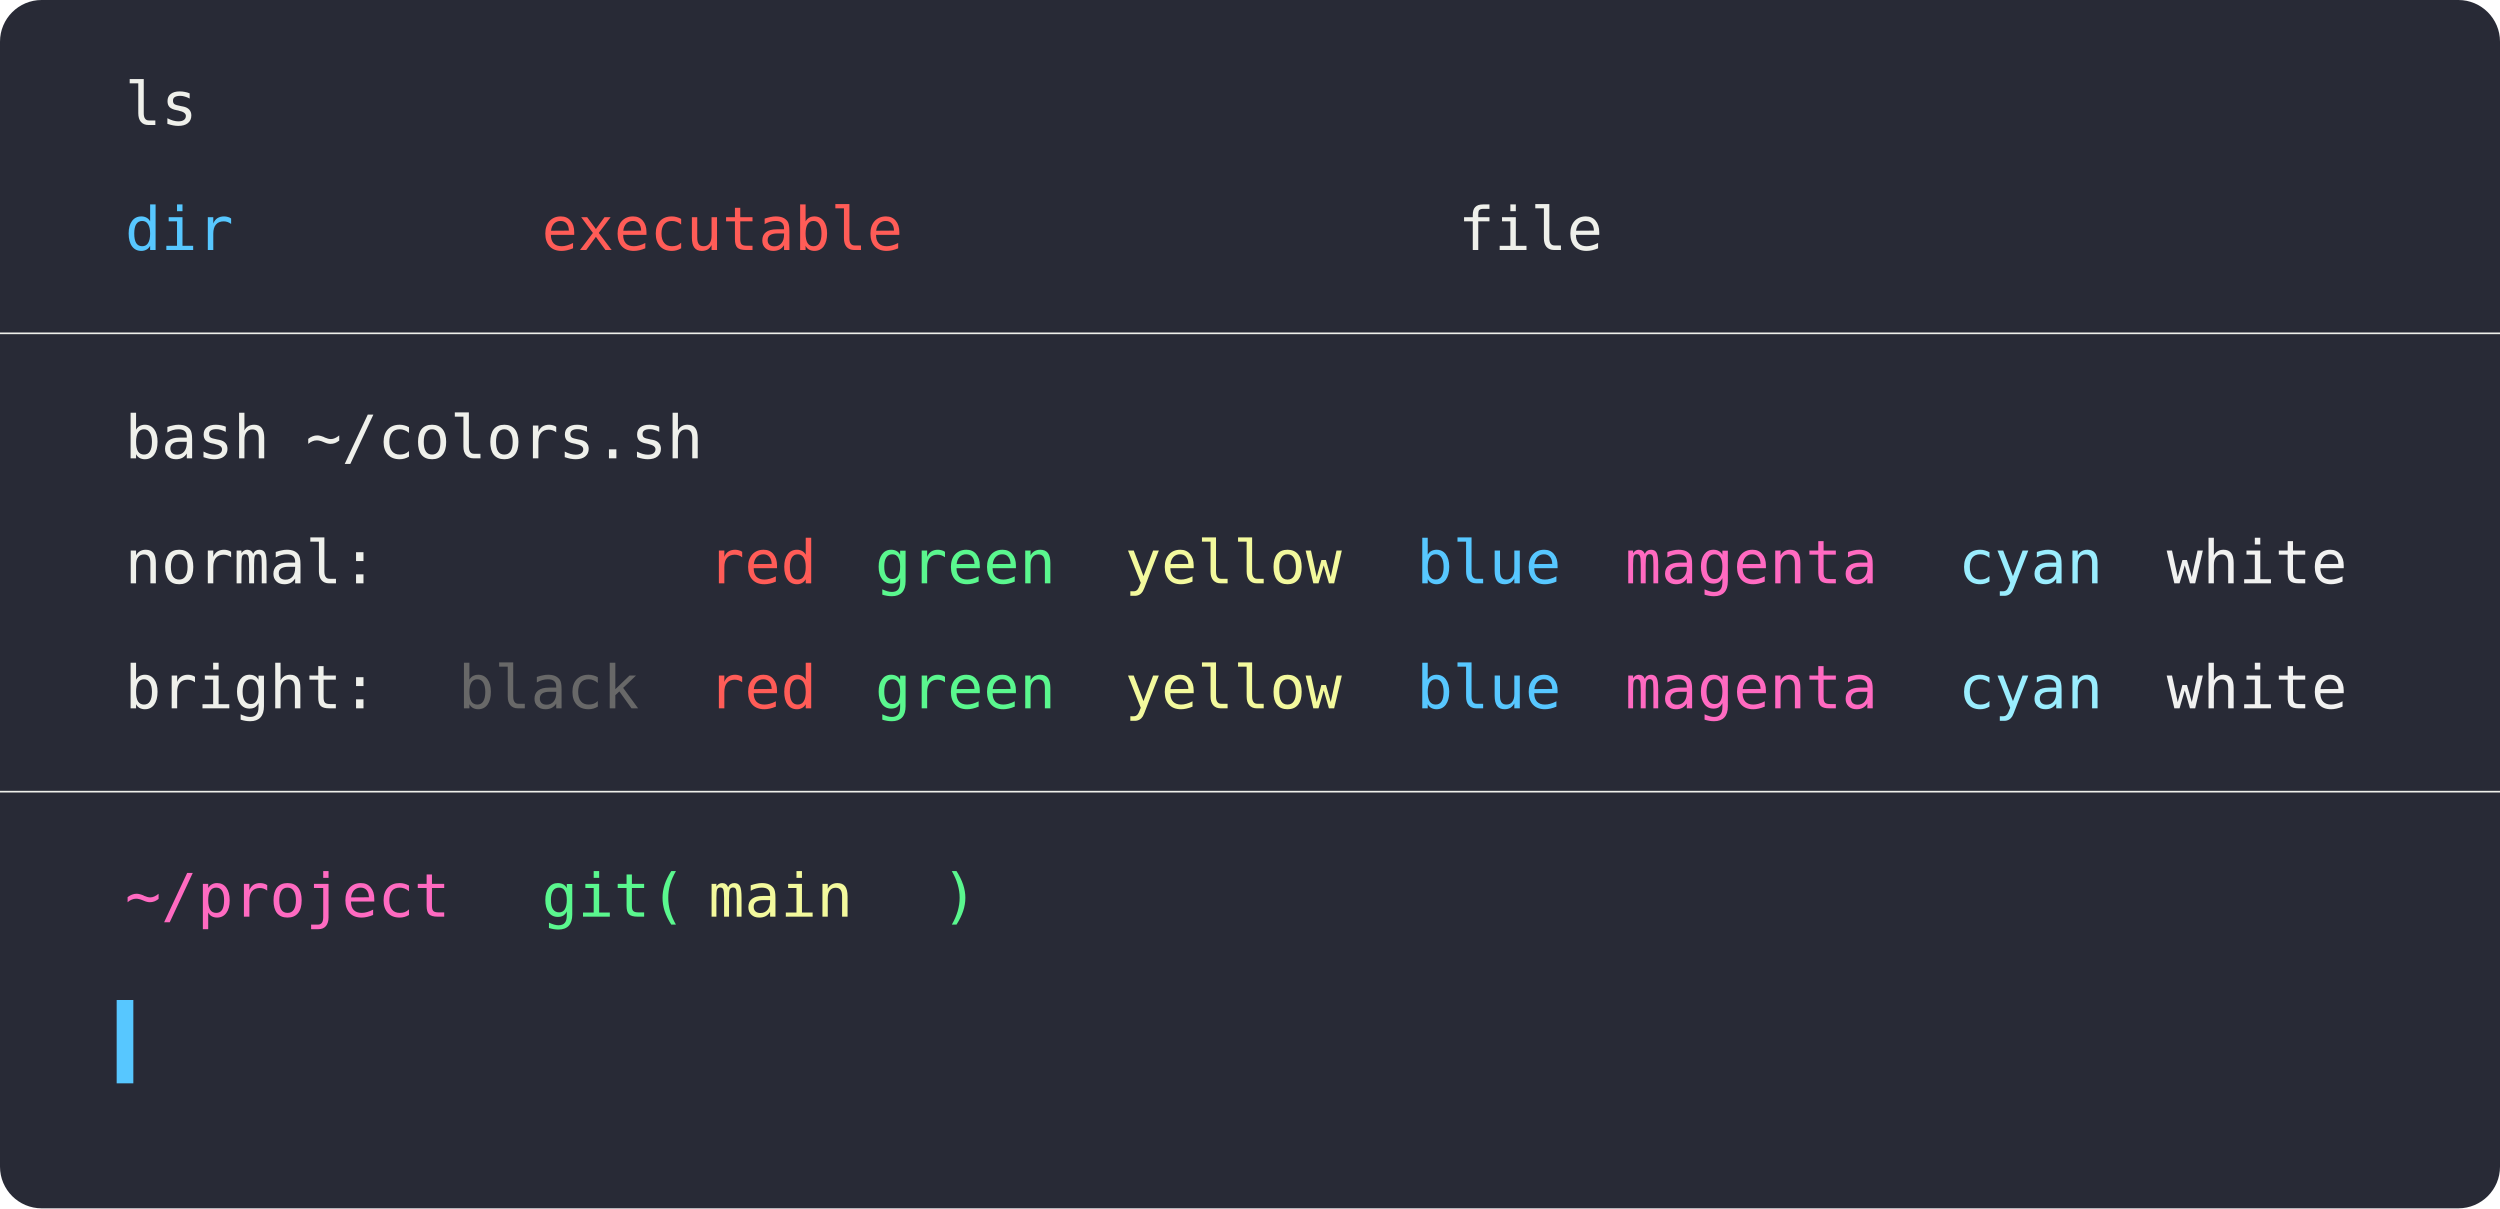
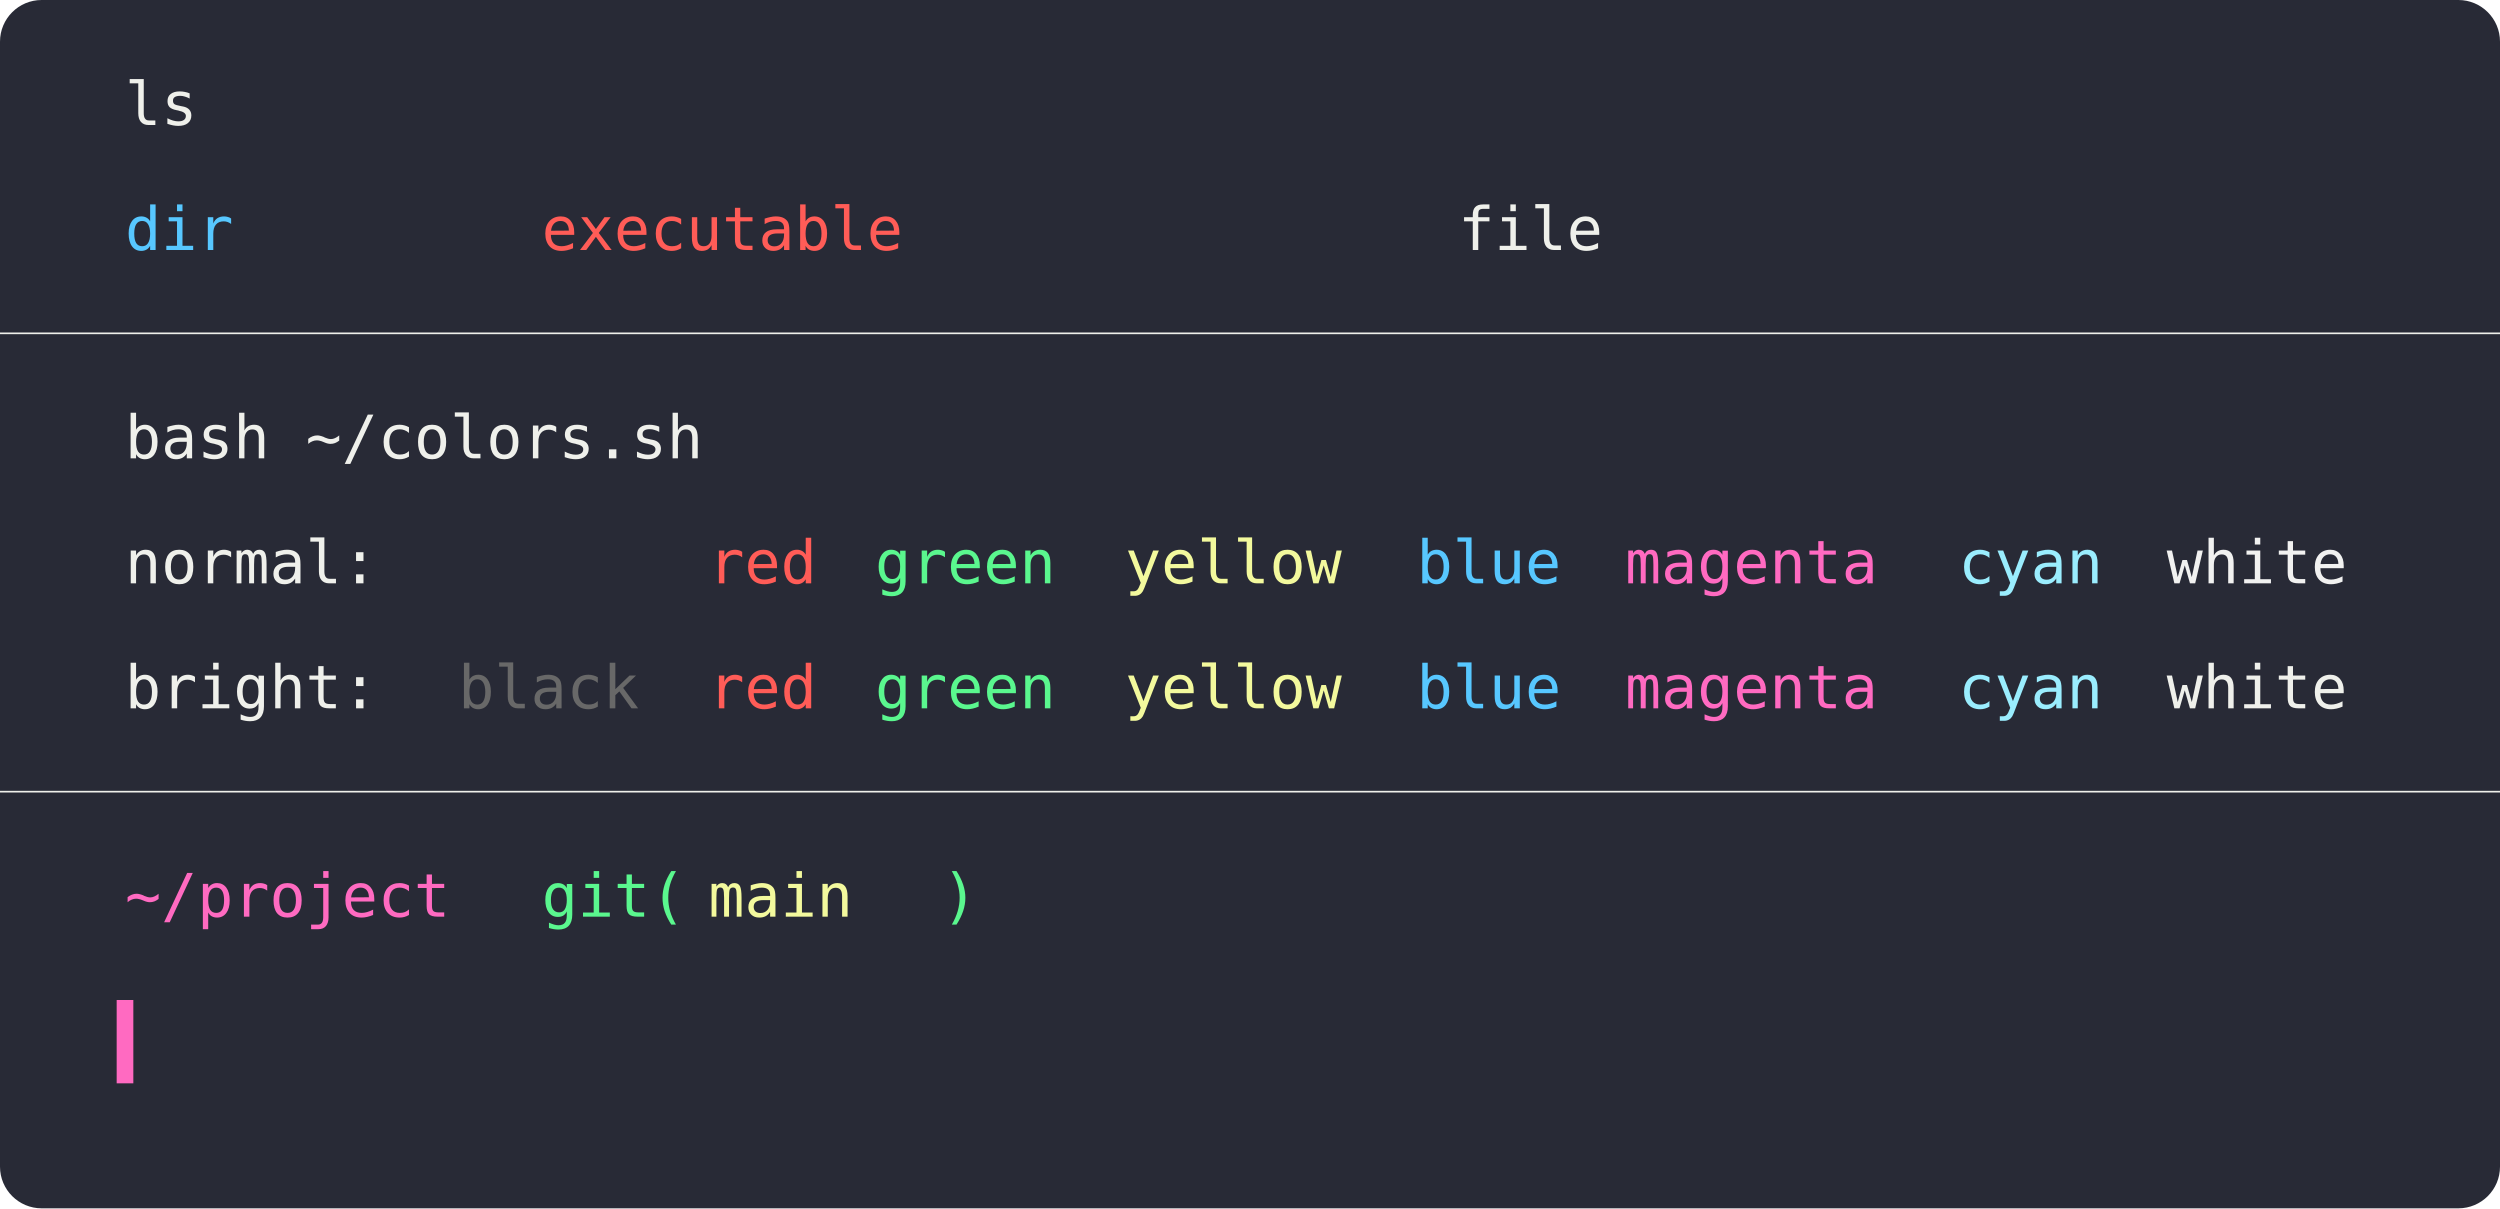
<svg xmlns="http://www.w3.org/2000/svg" viewBox="0 0 300 145">
  <rect width="300" height="145" class="Dynamic" fill="#282a36" rx="5" />
  <text x="15" y="15" fill="#eff0eb" font-size="0.6em" font-family="monospace" class="Dynamic">ls</text>
  <text x="15" y="30" fill="#57c7ff" font-size="0.6em" font-family="monospace" class="Dynamic">
dir
</text>
  <text x="65" y="30" fill="#ff5c57" font-size="0.6em" font-family="monospace" class="Dynamic">
executable
</text>
  <text x="175" y="30" fill="#eff0eb" font-size="0.6em" font-family="monospace" class="Dynamic">
file
</text>
  <line x1="0" y1="40" x2="300" y2="40" style="stroke-width:0.2" class="Dynamic" stroke="#eff0eb" />
  <text x="15" y="55" fill="#eff0eb" font-size="0.6em" font-family="monospace" class="Dynamic">bash ~/colors.sh</text>
  <text x="15" y="70" fill="#eff0eb" font-size="0.6em" font-family="monospace" class="Dynamic">
normal:
</text>
  <text x="55" y="70" fill="#282a36" font-size="0.6em" font-family="monospace" class="Dynamic">
black
</text>
  <text x="85" y="70" fill="#ff5c57" font-size="0.6em" font-family="monospace" class="Dynamic">
red
</text>
  <text x="105" y="70" fill="#5af78e" font-size="0.6em" font-family="monospace" class="Dynamic">
green
</text>
  <text x="135" y="70" fill="#f3f99d" font-size="0.6em" font-family="monospace" class="Dynamic">
yellow
</text>
  <text x="170" y="70" fill="#57c7ff" font-size="0.6em" font-family="monospace" class="Dynamic">
blue
</text>
  <text x="195" y="70" fill="#ff6ac1" font-size="0.6em" font-family="monospace" class="Dynamic">
magenta
</text>
  <text x="235" y="70" fill="#9aedfe" font-size="0.6em" font-family="monospace" class="Dynamic">
cyan
</text>
  <text x="260" y="70" fill="#f1f1f0" font-size="0.6em" font-family="monospace" class="Dynamic">
white
</text>
  <text x="15" y="85" fill="#eff0eb" font-size="0.6em" font-family="monospace" class="Dynamic">
bright:
</text>
  <text x="55" y="85" fill="#686868" font-size="0.6em" font-family="monospace" class="Dynamic">
black
</text>
  <text x="85" y="85" fill="#ff5c57" font-size="0.6em" font-family="monospace" class="Dynamic">
red
</text>
  <text x="105" y="85" fill="#5af78e" font-size="0.6em" font-family="monospace" class="Dynamic">
green
</text>
  <text x="135" y="85" fill="#f3f99d" font-size="0.6em" font-family="monospace" class="Dynamic">
yellow
</text>
  <text x="170" y="85" fill="#57c7ff" font-size="0.6em" font-family="monospace" class="Dynamic">
blue
</text>
  <text x="195" y="85" fill="#ff6ac1" font-size="0.6em" font-family="monospace" class="Dynamic">
magenta
</text>
  <text x="235" y="85" fill="#9aedfe" font-size="0.6em" font-family="monospace" class="Dynamic">
cyan
</text>
-   <text x="260" y="85" fill="#f1f1f0" font-size="0.6em" font-family="monospace" class="Dynamic">
+   <text x="260" y="85" fill="#eff0eb" font-size="0.6em" font-family="monospace" class="Dynamic">
white
</text>
  <line x1="0" y1="95" x2="300" y2="95" style="stroke-width:0.2" class="Dynamic" stroke="#eff0eb" />
  <text x="15" y="110" fill="#ff6ac1" font-size="0.6em" font-family="monospace" class="Dynamic">
~/project
</text>
  <text x="65" y="110" fill="#5af78e" font-size="0.6em" font-family="monospace" class="Dynamic">
git(
    </text>
  <text x="85" y="110" fill="#f3f99d" font-size="0.6em" font-family="monospace" class="Dynamic">
      main
    </text>
  <text x="113" y="110" fill="#5af78e" font-size="0.6em" font-family="monospace" class="Dynamic">
      )
</text>
-   <line x1="15" y1="120" x2="15" y2="130" style="stroke-width:2" class="Dynamic" stroke="#57c7ff" />
+   <line x1="15" y1="120" x2="15" y2="130" style="stroke-width:2" class="Dynamic" stroke="#ff6ac1" />
</svg>
